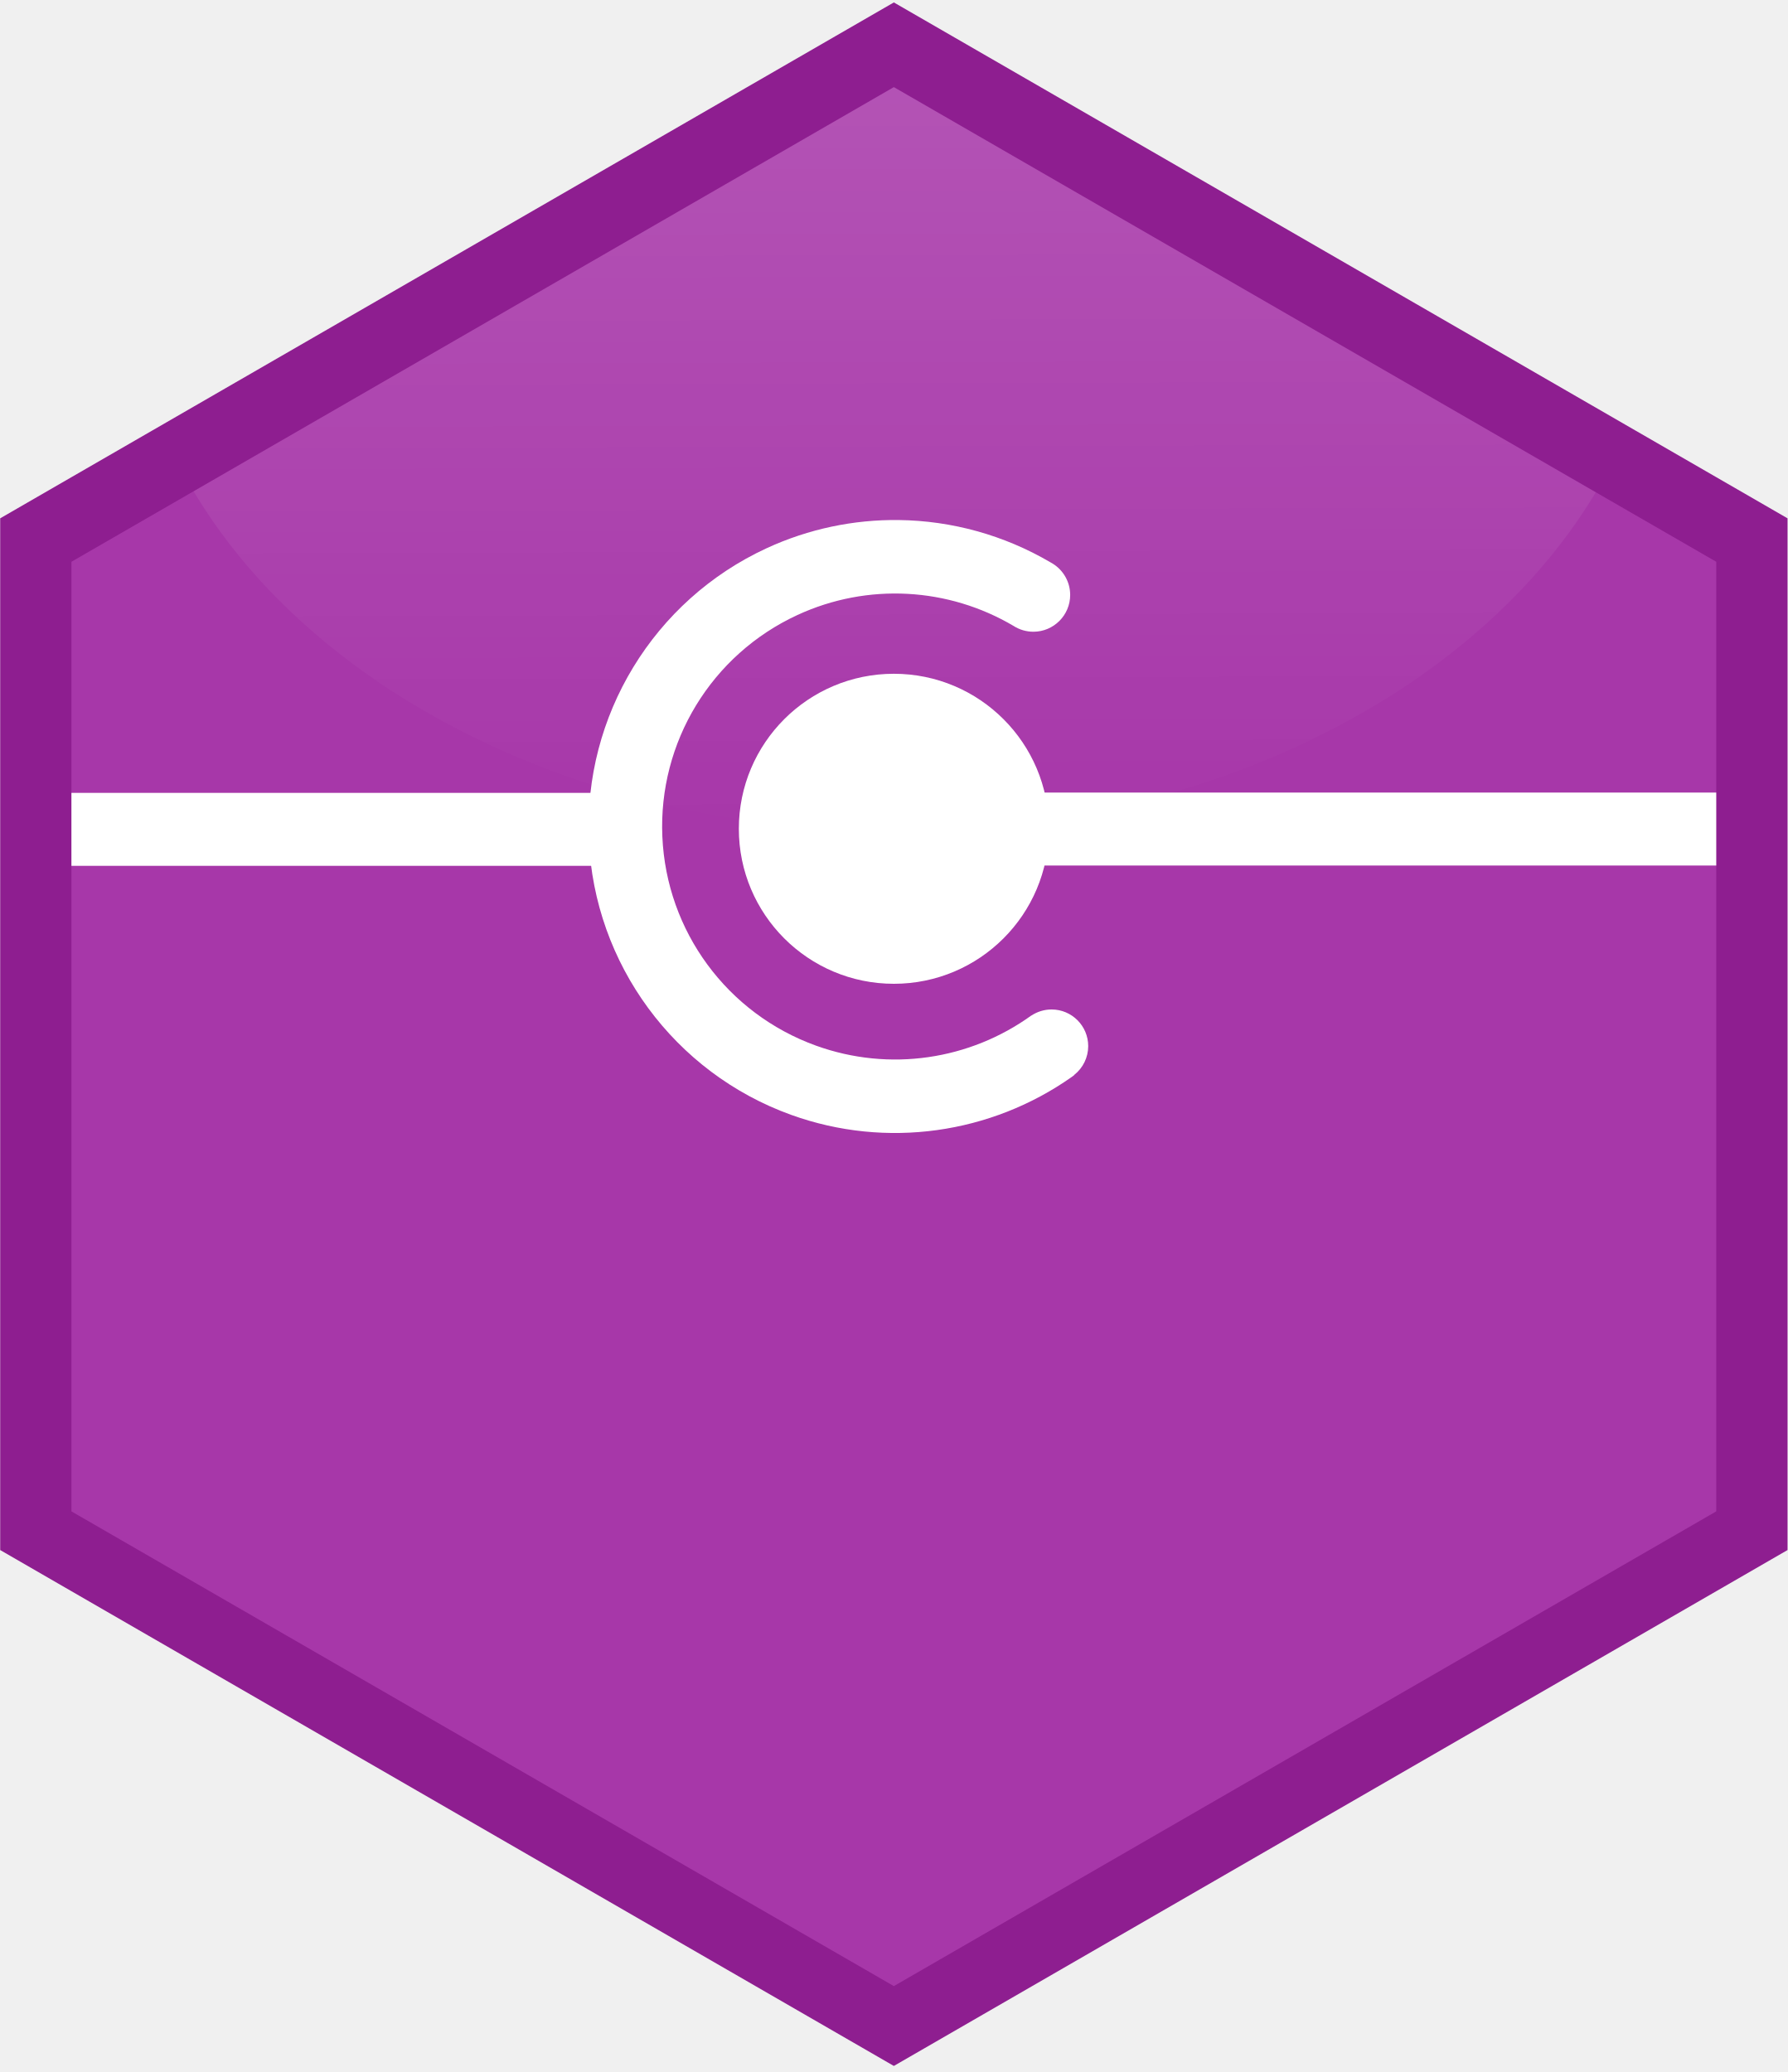
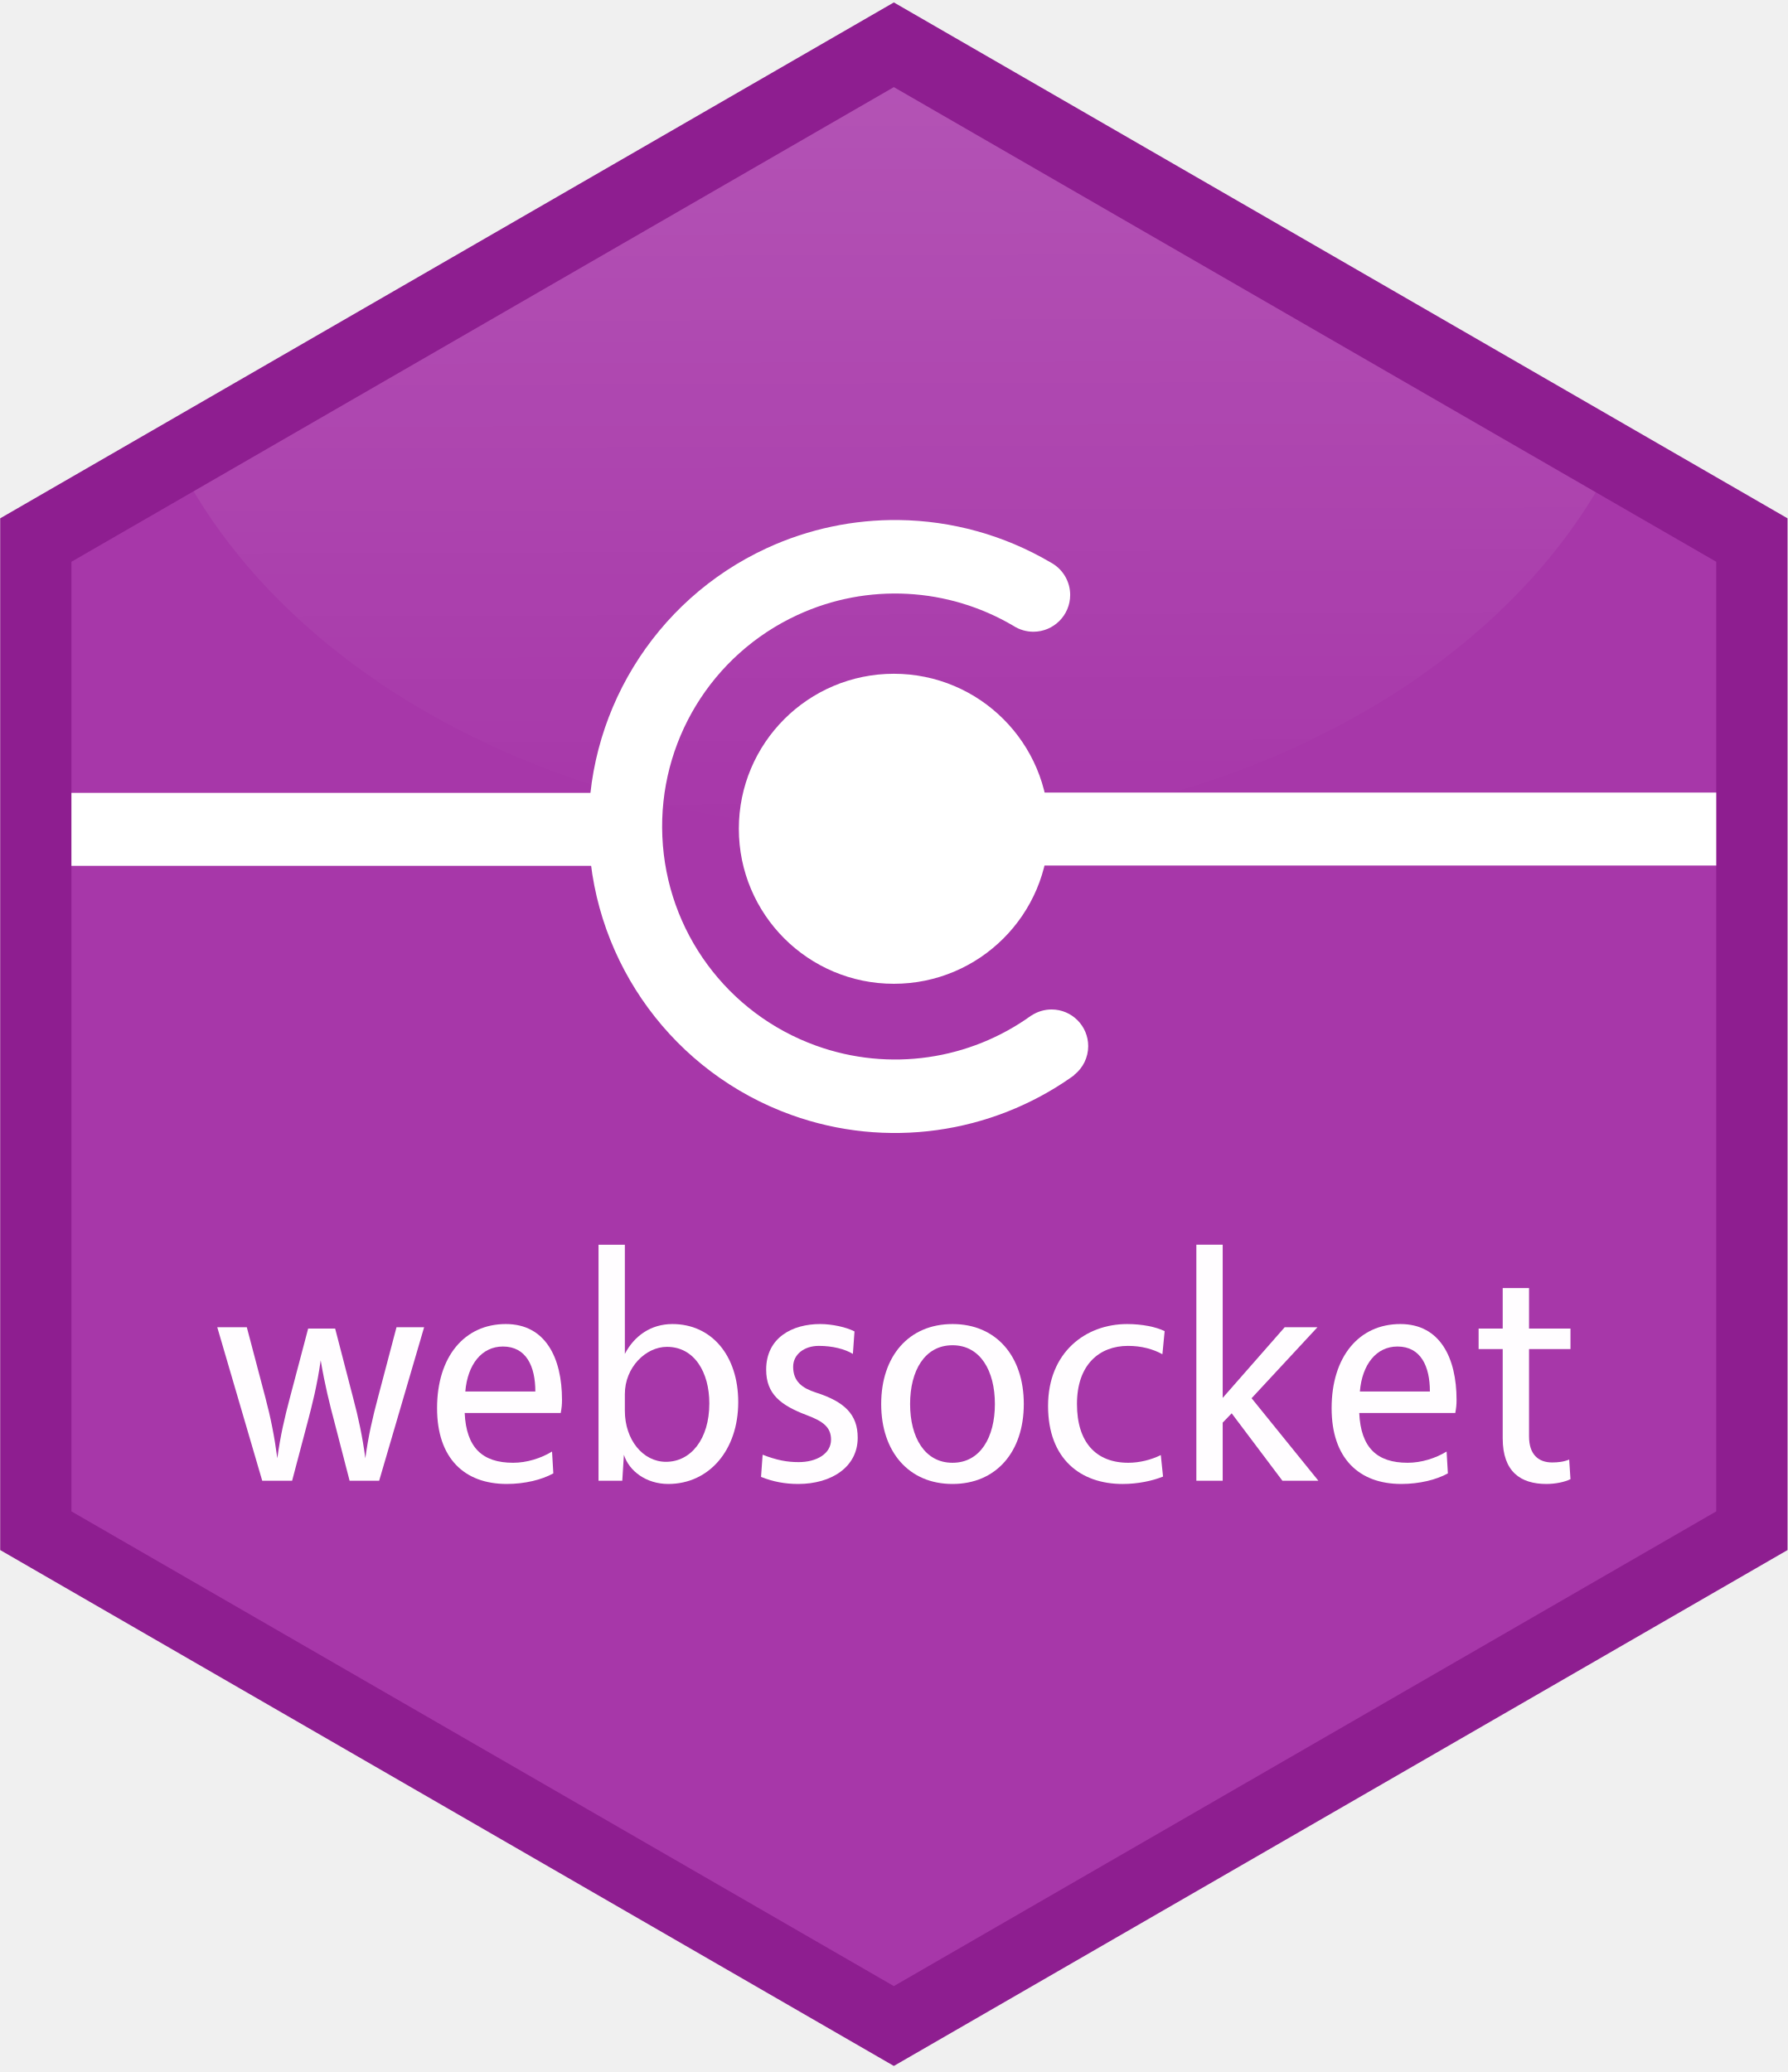
<svg xmlns="http://www.w3.org/2000/svg" viewBox="0 0 735 852" version="1.1" id="svg3781">
  <defs id="defs3762">
    <style id="style3750">
      tspan { white-space:pre; }
      .shp0 { fill:#cc6699; }
      .shp1 { opacity:0.251;fill:url(#grd1); }
      .shp2 { fill:#dadbdf; }
      .txt3 { font-size:25px;fill:#484c55;font-family:MyriadPro-Regular, Myriad Pro; }
      .shp4 { fill:none; }
      .cls-1 { fill:#555555; }
      .cls-2 { clip-path:url(#clip-path); }
      .cls-3 { fill:#db1f26; }
      .cls-4 { opacity:0.25;fill:url(#grd1); }
    </style>
    <linearGradient id="grd1" gradientUnits="userSpaceOnUse" x1="367.32" y1="-121.12" x2="368.62" y2="342.4">
      <stop offset="0" stop-color="#ffffff" stop-opacity="0.83" id="stop3752" />
      <stop offset="0.56" stop-color="#ffffff" stop-opacity="0.37" id="stop3754" />
      <stop offset="1" stop-color="#ffffff" stop-opacity="0" id="stop3756" />
    </linearGradient>
    <clipPath id="clip-path">
      <polygon class="cls-1" points="369.5 7.4 728.2 214.47 728.2 636.62 369.5 845.03 2.79 636.62 2.79 214.47 369.5 7.4" id="polygon3759" />
    </clipPath>
  </defs>
  <polygon class="shp0" points="369.5 7.4 728.2 214.47 728.2 636.62 369.5 845.03 2.79 636.62 2.79 214.47 369.5 7.4" id="polygon3764" style="fill:#a737a9;fill-opacity:1" />
  <path id="path3776" class="shp4" d="M300.38,503.07v0.15h0.07z" />
  <path style="color:#000000;font-style:normal;font-variant:normal;font-weight:normal;font-stretch:normal;font-size:medium;line-height:normal;font-family:sans-serif;font-variant-ligatures:normal;font-variant-position:normal;font-variant-caps:normal;font-variant-numeric:normal;font-variant-alternates:normal;font-feature-settings:normal;text-indent:0;text-align:start;text-decoration:none;text-decoration-line:none;text-decoration-style:solid;text-decoration-color:#000000;letter-spacing:normal;word-spacing:normal;text-transform:none;writing-mode:lr-tb;direction:ltr;text-orientation:mixed;dominant-baseline:auto;baseline-shift:baseline;text-anchor:start;white-space:normal;shape-padding:0;clip-rule:nonzero;display:inline;overflow:visible;visibility:visible;opacity:1;isolation:auto;mix-blend-mode:normal;color-interpolation:sRGB;color-interpolation-filters:linearRGB;solid-color:#000000;solid-opacity:1;vector-effect:none;fill:#ffffff;fill-opacity:1;fill-rule:nonzero;stroke:none;stroke-width:30.241;stroke-linecap:butt;stroke-linejoin:miter;stroke-miterlimit:4;stroke-dasharray:none;stroke-dashoffset:0;stroke-opacity:1;color-rendering:auto;image-rendering:auto;shape-rendering:auto;text-rendering:auto;enable-background:accumulate" d="m 369.523,213.838 c -18.409,-0.227 -36.99,3.571 -54.381,11.609 -46.374,21.436 -75.266,68.866 -73.039,119.906 2.227,51.04 35.142,95.775 83.207,113.09 39.155,14.105 82.148,7.749 115.271,-15.568 0.017,-0.026 0.029,-0.036 0.031,-0.023 0.219,-0.154 0.433,-0.315 0.65,-0.471 0.027,-0.025 0.063,-0.074 0.084,-0.084 0.02,-0.01 0.029,-0.005 0.043,-0.008 0.067,-0.048 0.134,-0.096 0.201,-0.145 -0.002,-0.03 -0.013,-0.063 0,-0.09 0.015,-0.029 0.044,-0.047 0.068,-0.068 a 15.065,15.065 0 0 0 5.74,-11.83 15.065,15.065 0 0 0 -15.064,-15.064 15.065,15.065 0 0 0 -8.293,2.496 c 0.003,-0.016 0.011,-0.033 0.014,-0.049 -25.295,18.269 -58.323,23.323 -88.498,12.453 -36.606,-13.187 -61.546,-47.085 -63.242,-85.957 -1.696,-38.872 20.197,-74.813 55.516,-91.139 28.977,-13.394 62.14,-11.317 88.865,4.475 a 15.143,15.143 0 0 0 8.146,2.396 15.143,15.143 0 0 0 15.143,-15.143 15.143,15.143 0 0 0 -7.154,-12.842 c -6.4e-4,-0.001 -10e-4,-0.003 -0.002,-0.004 -0.022,-0.013 -0.046,-0.026 -0.068,-0.039 a 15.143,15.143 0 0 0 -0.914,-0.527 c -19.03,-11.174 -40.548,-17.107 -62.324,-17.375 z" id="path4594" />
  <circle style="fill:#ffffff;fill-opacity:1;stroke:#ffffff;stroke-width:15.292;stroke-miterlimit:4;stroke-dasharray:none;stroke-opacity:1" id="path4594-0" cx="367.5" cy="340.792" r="56.093" />
  <path style="fill:none;stroke:#ffffff;stroke-width:30;stroke-linecap:butt;stroke-linejoin:miter;stroke-miterlimit:4;stroke-dasharray:none;stroke-opacity:1" d="m 415.486,340.901 303.391,0" id="path4611" />
  <flowRoot xml:space="preserve" id="flowRoot4690" style="fill:black;fill-opacity:1;stroke:none;font-family:sans-serif;font-style:normal;font-weight:normal;font-size:40px;line-height:1.25;letter-spacing:0px;word-spacing:0px">
    <flowRegion id="flowRegion4692">
      <rect id="rect4694" width="290" height="95" x="196" y="500" />
    </flowRegion>
    <flowPara id="flowPara4696" />
  </flowRoot>
  <flowRoot xml:space="preserve" id="flowRoot841" style="fill:black;fill-opacity:1;stroke:none;font-family:sans-serif;font-style:normal;font-weight:normal;font-size:40px;line-height:1.25;letter-spacing:0px;word-spacing:0px">
    <flowRegion id="flowRegion843">
      <rect id="rect845" width="315" height="113" x="217" y="543" />
    </flowRegion>
    <flowPara id="flowPara847" />
  </flowRoot>
-   <flowRoot xml:space="preserve" id="flowRoot849" style="font-style:normal;font-variant:normal;font-weight:normal;font-stretch:normal;font-size:53.333px;line-height:1.25;font-family:Vegur;-inkscape-font-specification:'Vegur, Normal';font-variant-ligatures:normal;font-variant-caps:normal;font-variant-numeric:normal;font-feature-settings:normal;text-align:start;letter-spacing:0px;word-spacing:0px;writing-mode:lr-tb;text-anchor:start;fill:#fffdff;fill-opacity:1;stroke:none" transform="matrix(2.475938,0,0,2.475938,-347.4951,-803.5571)">
-     <flowRegion id="flowRegion851" style="font-style:normal;font-variant:normal;font-weight:normal;font-stretch:normal;font-size:53.333px;font-family:Vegur;-inkscape-font-specification:'Vegur, Normal';font-variant-ligatures:normal;font-variant-caps:normal;font-variant-numeric:normal;font-feature-settings:normal;text-align:start;writing-mode:lr-tb;text-anchor:start;fill:#fffdff;fill-opacity:1">
-       <rect id="rect853" width="279" height="120" x="176" y="523" style="font-style:normal;font-variant:normal;font-weight:normal;font-stretch:normal;font-size:53.333px;font-family:Vegur;-inkscape-font-specification:'Vegur, Normal';font-variant-ligatures:normal;font-variant-caps:normal;font-variant-numeric:normal;font-feature-settings:normal;text-align:start;writing-mode:lr-tb;text-anchor:start;fill:#fffdff;fill-opacity:1" />
-     </flowRegion>
-     <flowPara id="flowPara855">websocket</flowPara>
-   </flowRoot>
+   <g aria-label="websocket" transform="matrix(2.475938,0,0,2.475938,-347.4951,-803.5571)" style="font-style:normal;font-variant:normal;font-weight:normal;font-stretch:normal;font-size:53.333px;line-height:1.25;font-family:Vegur;-inkscape-font-specification:'Vegur, Normal';font-variant-ligatures:normal;font-variant-caps:normal;font-variant-numeric:normal;font-feature-settings:normal;text-align:start;letter-spacing:0px;word-spacing:0px;writing-mode:lr-tb;text-anchor:start;fill:#fffdff;fill-opacity:1;stroke:none" id="flowRoot849">
+     <path d="m 203.307,570.467 7.467,-25.493 h -4.587 l -3.093,11.733 c -0.853,3.2 -1.6,6.4 -2.08,10.027 -0.48,-3.627 -1.173,-6.827 -2.027,-10.027 L 196,545.187 h -4.48 l -3.04,11.52 c -0.853,3.2 -1.6,6.4 -2.08,10.027 -0.48,-3.627 -1.12,-6.827 -1.973,-10.027 l -3.093,-11.733 h -4.907 l 7.467,25.493 h 4.96 l 2.507,-9.493 c 0.853,-3.2 1.653,-6.4 2.24,-10.507 0.693,4.107 1.493,7.307 2.347,10.507 l 2.453,9.493 z" style="" id="path36" />
+     <path d="m 232.016,565.613 c -1.813,1.12 -4.213,1.867 -6.453,1.867 -5.12,0 -7.787,-2.507 -8.053,-8.267 h 15.947 c 0.16,-0.853 0.213,-1.387 0.213,-2.187 0,-6.933 -2.72,-12.587 -9.333,-12.587 -6.88,0 -11.413,5.44 -11.413,13.973 0,8.32 4.533,12.587 11.573,12.587 2.987,0 5.813,-0.693 7.733,-1.76 z m -14.4,-9.973 c 0.373,-4.48 2.72,-7.467 6.24,-7.467 3.893,0 5.387,3.307 5.387,7.467 z" style="" id="path38" />
+     <path d="m 244.107,531.267 h -4.373 v 39.2 H 243.68 l 0.267,-4.32 c 0.853,2.72 3.733,4.853 7.36,4.853 6.773,0 11.627,-5.6 11.627,-13.6 0,-7.733 -4.427,-12.96 -10.933,-12.96 -3.573,0 -6.347,1.973 -7.893,4.96 z m 0,24.8 c 0,-4.427 3.467,-7.84 6.987,-7.84 4.587,0 7.04,4.267 7.04,9.387 0,5.973 -3.093,9.707 -7.2,9.707 -3.84,0 -6.827,-3.68 -6.827,-8.48 z" style="" id="path40" />
+     <path d="m 266.718,569.827 c 2.027,0.8 3.947,1.173 6.187,1.173 5.44,0 9.867,-2.773 9.867,-7.68 0,-3.84 -2.133,-5.973 -6.987,-7.52 -2.133,-0.693 -3.733,-1.76 -3.733,-4.267 0,-2.027 1.813,-3.467 4.267,-3.467 2.293,0 4.32,0.533 5.653,1.333 l 0.267,-3.733 c -1.333,-0.693 -3.68,-1.227 -5.707,-1.227 -4.587,0 -8.96,2.24 -8.96,7.573 0,4.053 2.4,5.92 6.773,7.573 2.72,1.013 4,2.027 4,4.053 0,2.347 -2.4,3.733 -5.387,3.733 -1.92,0 -3.627,-0.32 -5.973,-1.227 z" style="" id="path42" />
+     <path d="m 298.512,544.44 c -7.253,0 -11.84,5.333 -11.84,13.28 0,7.947 4.587,13.28 11.84,13.28 7.253,0 11.84,-5.333 11.84,-13.28 0,-7.947 -4.587,-13.28 -11.84,-13.28 z m 0,3.52 c 4.64,0 7.04,4.267 7.04,9.76 0,5.493 -2.4,9.76 -7.04,9.76 -4.64,0 -7.04,-4.267 -7.04,-9.76 0,-5.493 2.4,-9.76 7.04,-9.76 z" style="" id="path44" />
+     <path d="m 333.101,566.2 c -1.6,0.8 -3.573,1.28 -5.387,1.28 -5.387,0 -8.533,-3.413 -8.533,-9.76 0,-6.56 3.733,-9.653 8.48,-9.653 2.24,0 4.16,0.533 5.707,1.387 l 0.373,-3.84 c -1.44,-0.693 -3.68,-1.173 -6.24,-1.173 -6.88,0 -13.12,4.693 -13.12,13.6 0,8.853 5.44,12.96 12.373,12.96 2.613,0 4.96,-0.533 6.72,-1.227 z" style="" id="path46" />
+     <path d="M 359.271,570.467 348.177,556.76 359.111,544.973 h -5.44 l -10.293,11.733 v -25.44 h -4.373 v 39.2 h 4.373 v -9.653 l 1.493,-1.547 8.427,11.2 z" style="" id="path48" />
+     <path d="m 380.558,565.613 c -1.813,1.12 -4.213,1.867 -6.453,1.867 -5.12,0 -7.787,-2.507 -8.053,-8.267 h 15.947 c 0.16,-0.853 0.213,-1.387 0.213,-2.187 0,-6.933 -2.72,-12.587 -9.333,-12.587 -6.88,0 -11.413,5.44 -11.413,13.973 0,8.32 4.533,12.587 11.573,12.587 2.987,0 5.813,-0.693 7.733,-1.76 z m -14.4,-9.973 c 0.373,-4.48 2.72,-7.467 6.24,-7.467 3.893,0 5.387,3.307 5.387,7.467 z" style="" id="path50" />
+     <path d="m 394.248,545.187 v -6.72 h -4.373 v 6.72 h -4 V 548.6 h 4 v 14.827 c 0,5.547 2.987,7.573 7.253,7.573 1.493,0 3.04,-0.32 4,-0.8 l -0.213,-3.253 c -0.907,0.373 -1.867,0.48 -2.827,0.48 -2.293,0 -3.84,-1.333 -3.84,-4.32 V 548.6 h 6.88 v -3.413 z" style="" id="path52" />
+   </g>
  <path style="fill:none;stroke:#ffffff;stroke-width:30;stroke-linecap:butt;stroke-linejoin:miter;stroke-miterlimit:4;stroke-dasharray:none;stroke-opacity:1" d="m 10.586,341.027 251.277,0" id="path4611-4" />
  <g class="cls-2" clip-path="url(#clip-path)" id="g3768">
    <ellipse class="cls-4" cx="367.96" cy="107.08" rx="315.24" ry="234.63" id="ellipse3766" />
  </g>
  <path id="Layer" class="shp2" d="M734.91,213.13v424.25l-29.3,16.92l-281.27,162.39l-56.85,32.82l-56.85,-32.82l-281.28,-162.4l-29.28,-16.91v-424.25l29.28,-16.91l277.82,-160.4l60.31,-34.82l60.32,34.82l277.8,160.39zM705.61,231l-338.12,-195.18l-338.13,195.18v390.47l338.13,195.21l338.12,-195.21z" style="fill:#8e1e90;fill-opacity:1" />
  <text xml:space="preserve" style="font-style:normal;font-variant:normal;font-weight:normal;font-stretch:normal;font-size:40px;line-height:1.25;font-family:Vegur;-inkscape-font-specification:Vegur;letter-spacing:0px;word-spacing:0px;fill:#000000;fill-opacity:1;stroke:none" x="229.928" y="663.961" id="text4593">
    <tspan id="tspan4591" style="white-space:pre" x="229.928" y="699.561" />
  </text>
</svg>
